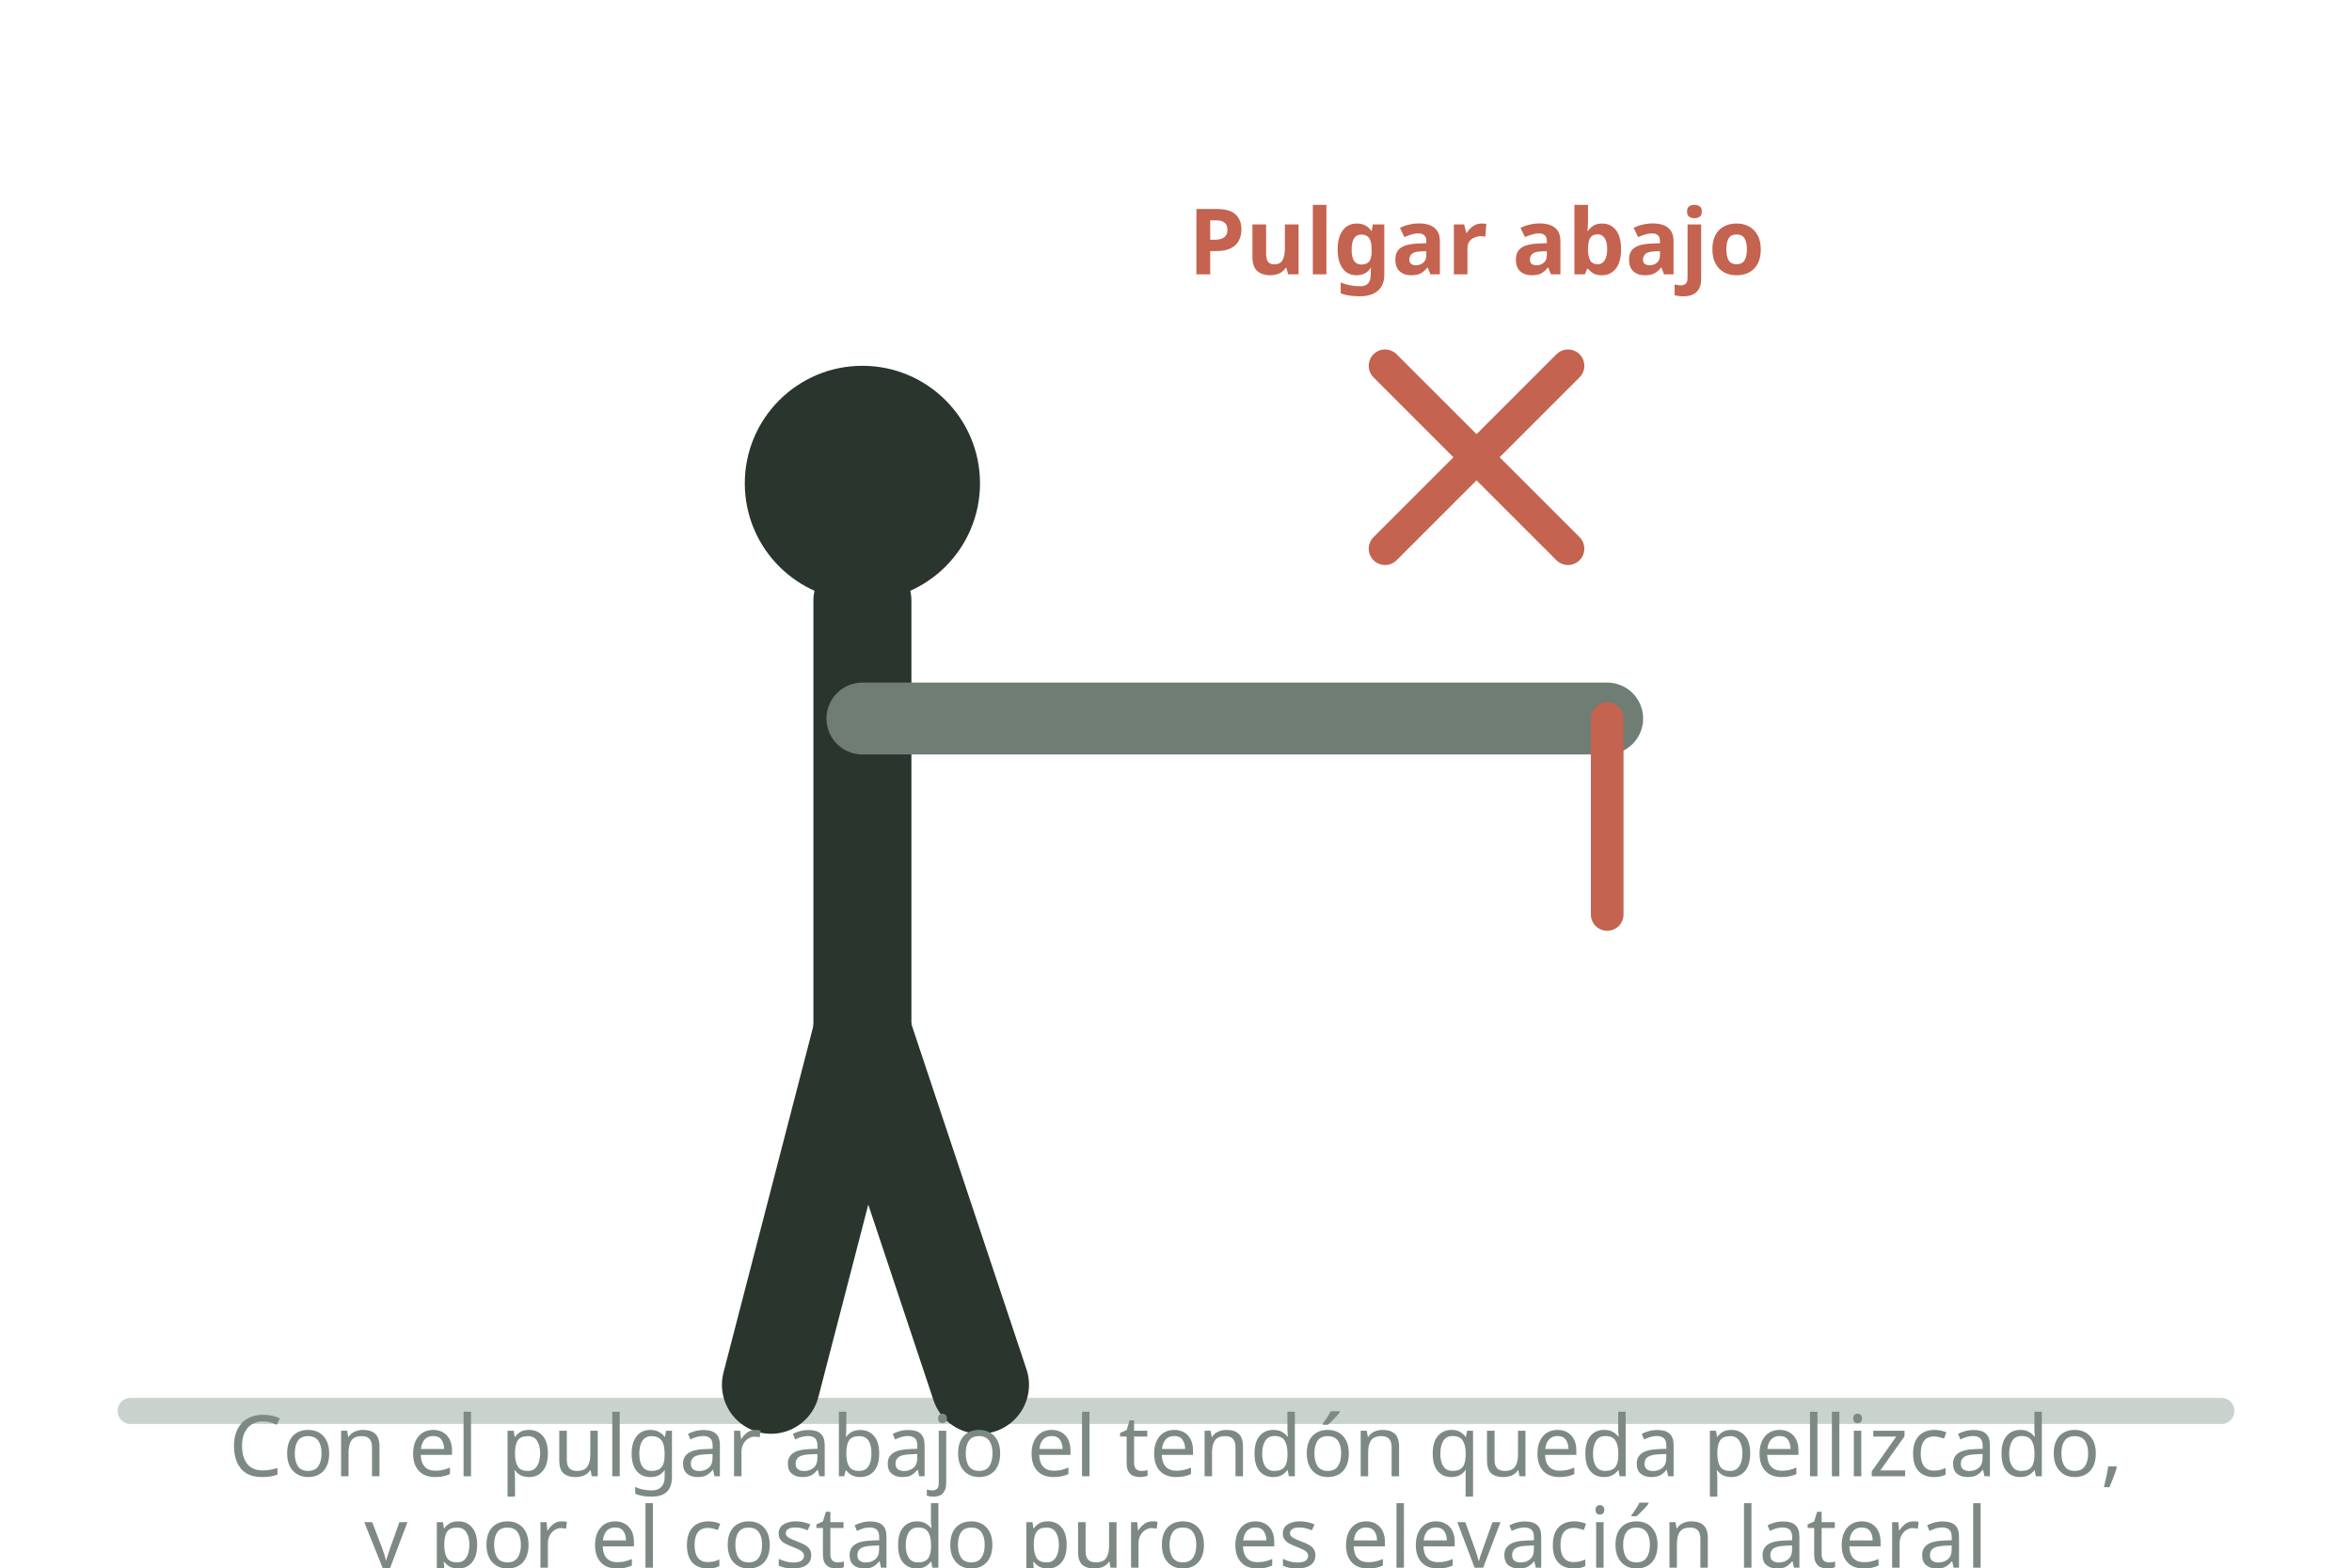
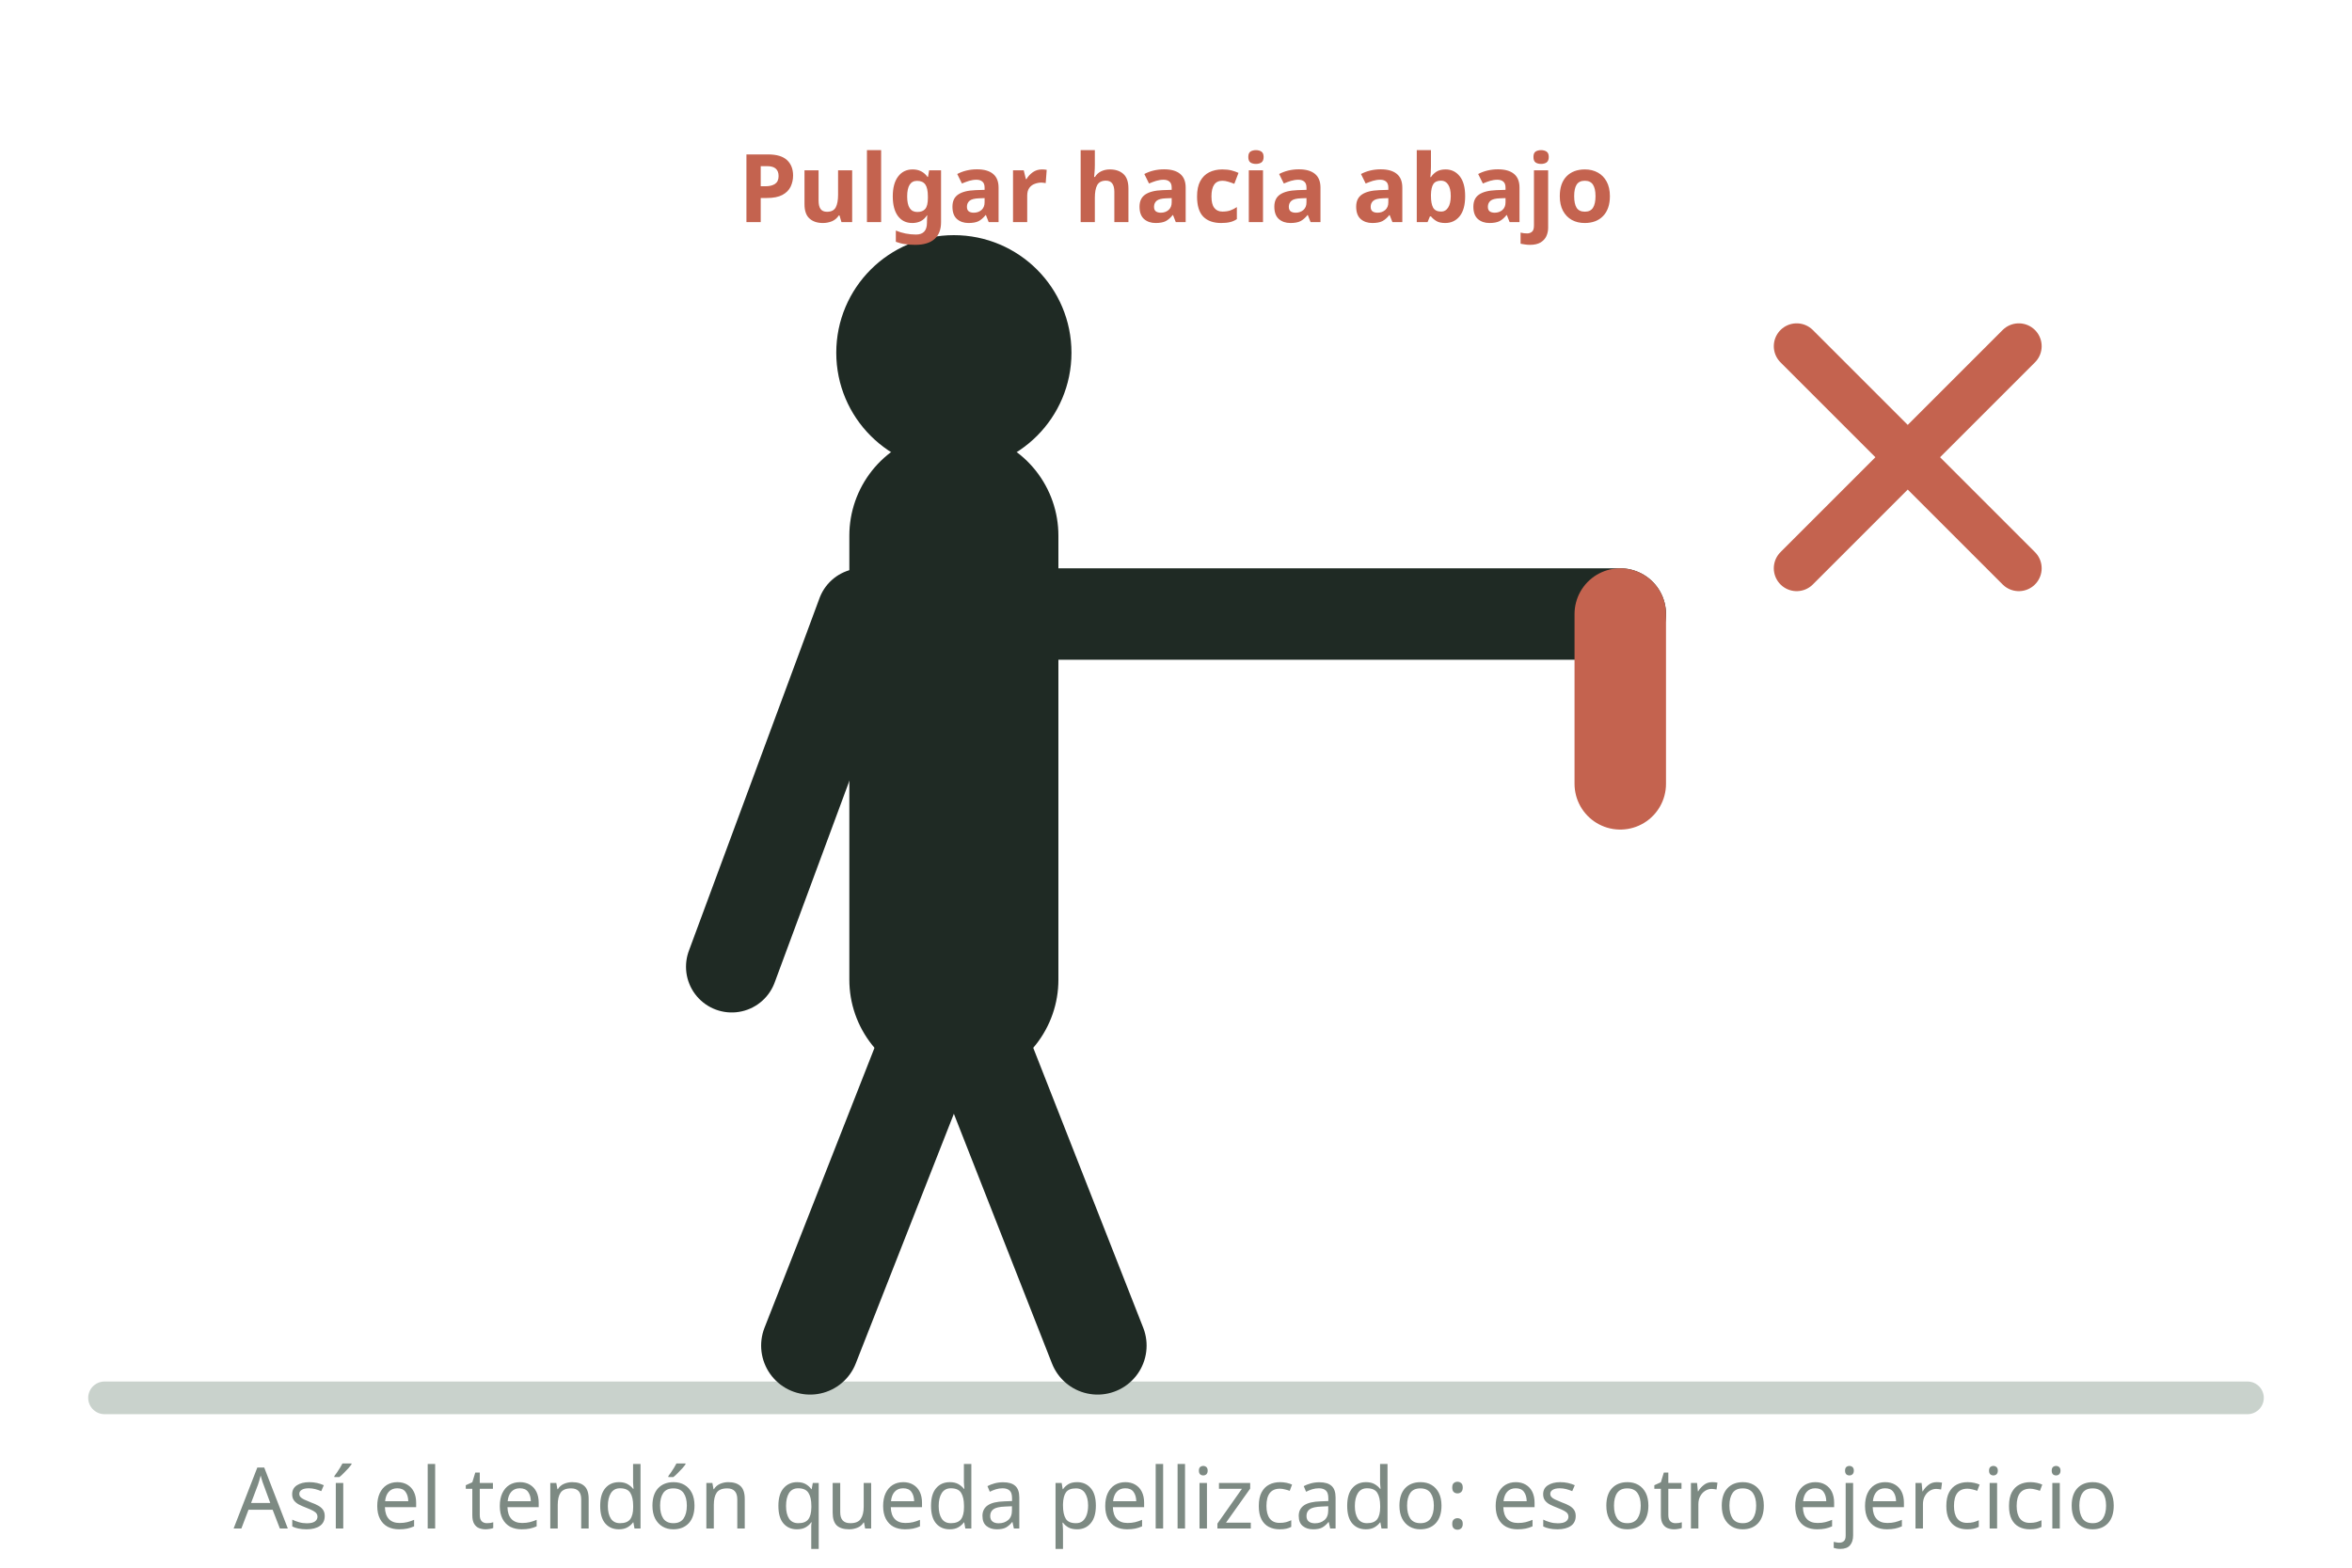
- <svg xmlns="http://www.w3.org/2000/svg" viewBox="0 0 360 240" width="360" height="240" role="img" aria-label="Error tipico: subir por el costado con el pulgar hacia abajo">
+ <svg xmlns="http://www.w3.org/2000/svg" viewBox="0 0 360 240" width="360" height="240" role="img" aria-label="Error: subir por el costado con el pulgar hacia abajo">
  <style>
-     .suelo { stroke: #c9d2cc; stroke-width: 4; stroke-linecap: round }
-     .pared { stroke: #c9d2cc; stroke-width: 5; stroke-linecap: round }
-     .cuerpo { stroke: #2a352e; stroke-width: 15; stroke-linecap: round; fill: none }
-     .brazo { stroke: #6f7d75; stroke-width: 11; stroke-linecap: round; fill: none }
-     .cabeza { fill: #2a352e }
-     .activo { stroke: #1E6B48; stroke-width: 12; stroke-linecap: round; fill: none }
-     .antes { stroke: #b9c3bd; stroke-width: 11; stroke-linecap: round; fill: none }
-     .banda { stroke: #1E6B48; stroke-width: 3.5; fill: none; stroke-dasharray: 2 6; stroke-linecap: round }
-     .flecha { stroke: #1E6B48; stroke-width: 4.5; fill: none; stroke-linecap: round }
-     .rot { fill: #1E6B48 }
-     .mal { stroke: #c4634f; stroke-width: 5; stroke-linecap: round; fill: none }
-     .malrot { fill: #c4634f }
-     .guia { stroke: #9aa7a0; stroke-width: 3; stroke-dasharray: 6 6; fill: none }
-     .izq { font: 600 14px system-ui, sans-serif; fill: #1E6B48; text-anchor: start }
-     .der { font: 600 14px system-ui, sans-serif; fill: #1E6B48; text-anchor: end }
-     .cen { font: 600 14px system-ui, sans-serif; fill: #1E6B48; text-anchor: middle }
-     .malt { font: 600 14px system-ui, sans-serif; fill: #c4634f; text-anchor: middle }
-     .nota { font: 400 13px system-ui, sans-serif; fill: #7d8a83; text-anchor: middle }
+     .izq { font: 700 14.5px system-ui, sans-serif; fill: #1E6B48; text-anchor: start }
+     .der { font: 700 14.5px system-ui, sans-serif; fill: #1E6B48; text-anchor: end }
+     .cen { font: 700 14.5px system-ui, sans-serif; fill: #1E6B48; text-anchor: middle }
+     .mal { font: 700 14.5px system-ui, sans-serif; fill: #c4634f; text-anchor: middle }
+     .pie { font: 400 13px system-ui, sans-serif; fill: #7d8a83; text-anchor: middle }
  </style>
-   <line class="suelo" x1="20" y1="216" x2="340" y2="216" />
-   <circle class="cabeza" cx="132" cy="74" r="18" />
-   <path class="cuerpo" d="M132 92 V158" />
-   <path class="cuerpo" d="M132 158 L118 212" />
-   <path class="cuerpo" d="M132 158 L150 212" />
-   <path class="brazo" d="M132 110 L246 110" />
-   <path class="mal" d="M246 110 V140" />
-   <path class="mal" d="M212 56 l28 28 M240 56 l-28 28" />
-   <text class="malt" x="226" y="42">Pulgar abajo</text>
-   <text class="nota" x="180" y="226">Con el pulgar abajo el tendón queda pellizcado,</text>
-   <text class="nota" x="180" y="240">y por el costado puro es elevación lateral</text>
+   <line x1="16" y1="214" x2="344" y2="214" stroke="#c9d2cc" stroke-width="5" stroke-linecap="round" />
+   <circle cx="146" cy="54" r="18" fill="#1f2a24" />
+   <path d="M146 82 L146 150" stroke="#1f2a24" stroke-width="32" stroke-linecap="round" stroke-linejoin="round" fill="none" />
+   <path d="M146 150 L124 206" stroke="#1f2a24" stroke-width="15" stroke-linecap="round" stroke-linejoin="round" fill="none" />
+   <path d="M146 150 L168 206" stroke="#1f2a24" stroke-width="15" stroke-linecap="round" stroke-linejoin="round" fill="none" />
+   <path d="M132 94 L112 148" stroke="#1f2a24" stroke-width="14" stroke-linecap="round" stroke-linejoin="round" fill="none" />
+   <path d="M160 94 L248 94" stroke="#1f2a24" stroke-width="14" stroke-linecap="round" stroke-linejoin="round" fill="none" />
+   <path d="M248 94 L248 120" stroke="#c4634f" stroke-width="14" stroke-linecap="round" stroke-linejoin="round" fill="none" />
+   <path d="M275 53 L309 87 M309 53 L275 87" stroke="#c4634f" stroke-width="7" stroke-linecap="round" />
+   <text class="mal" x="180" y="34">Pulgar hacia abajo</text>
+   <text class="pie" x="180" y="234">Así el tendón queda pellizcado: es otro ejercicio</text>
</svg>
